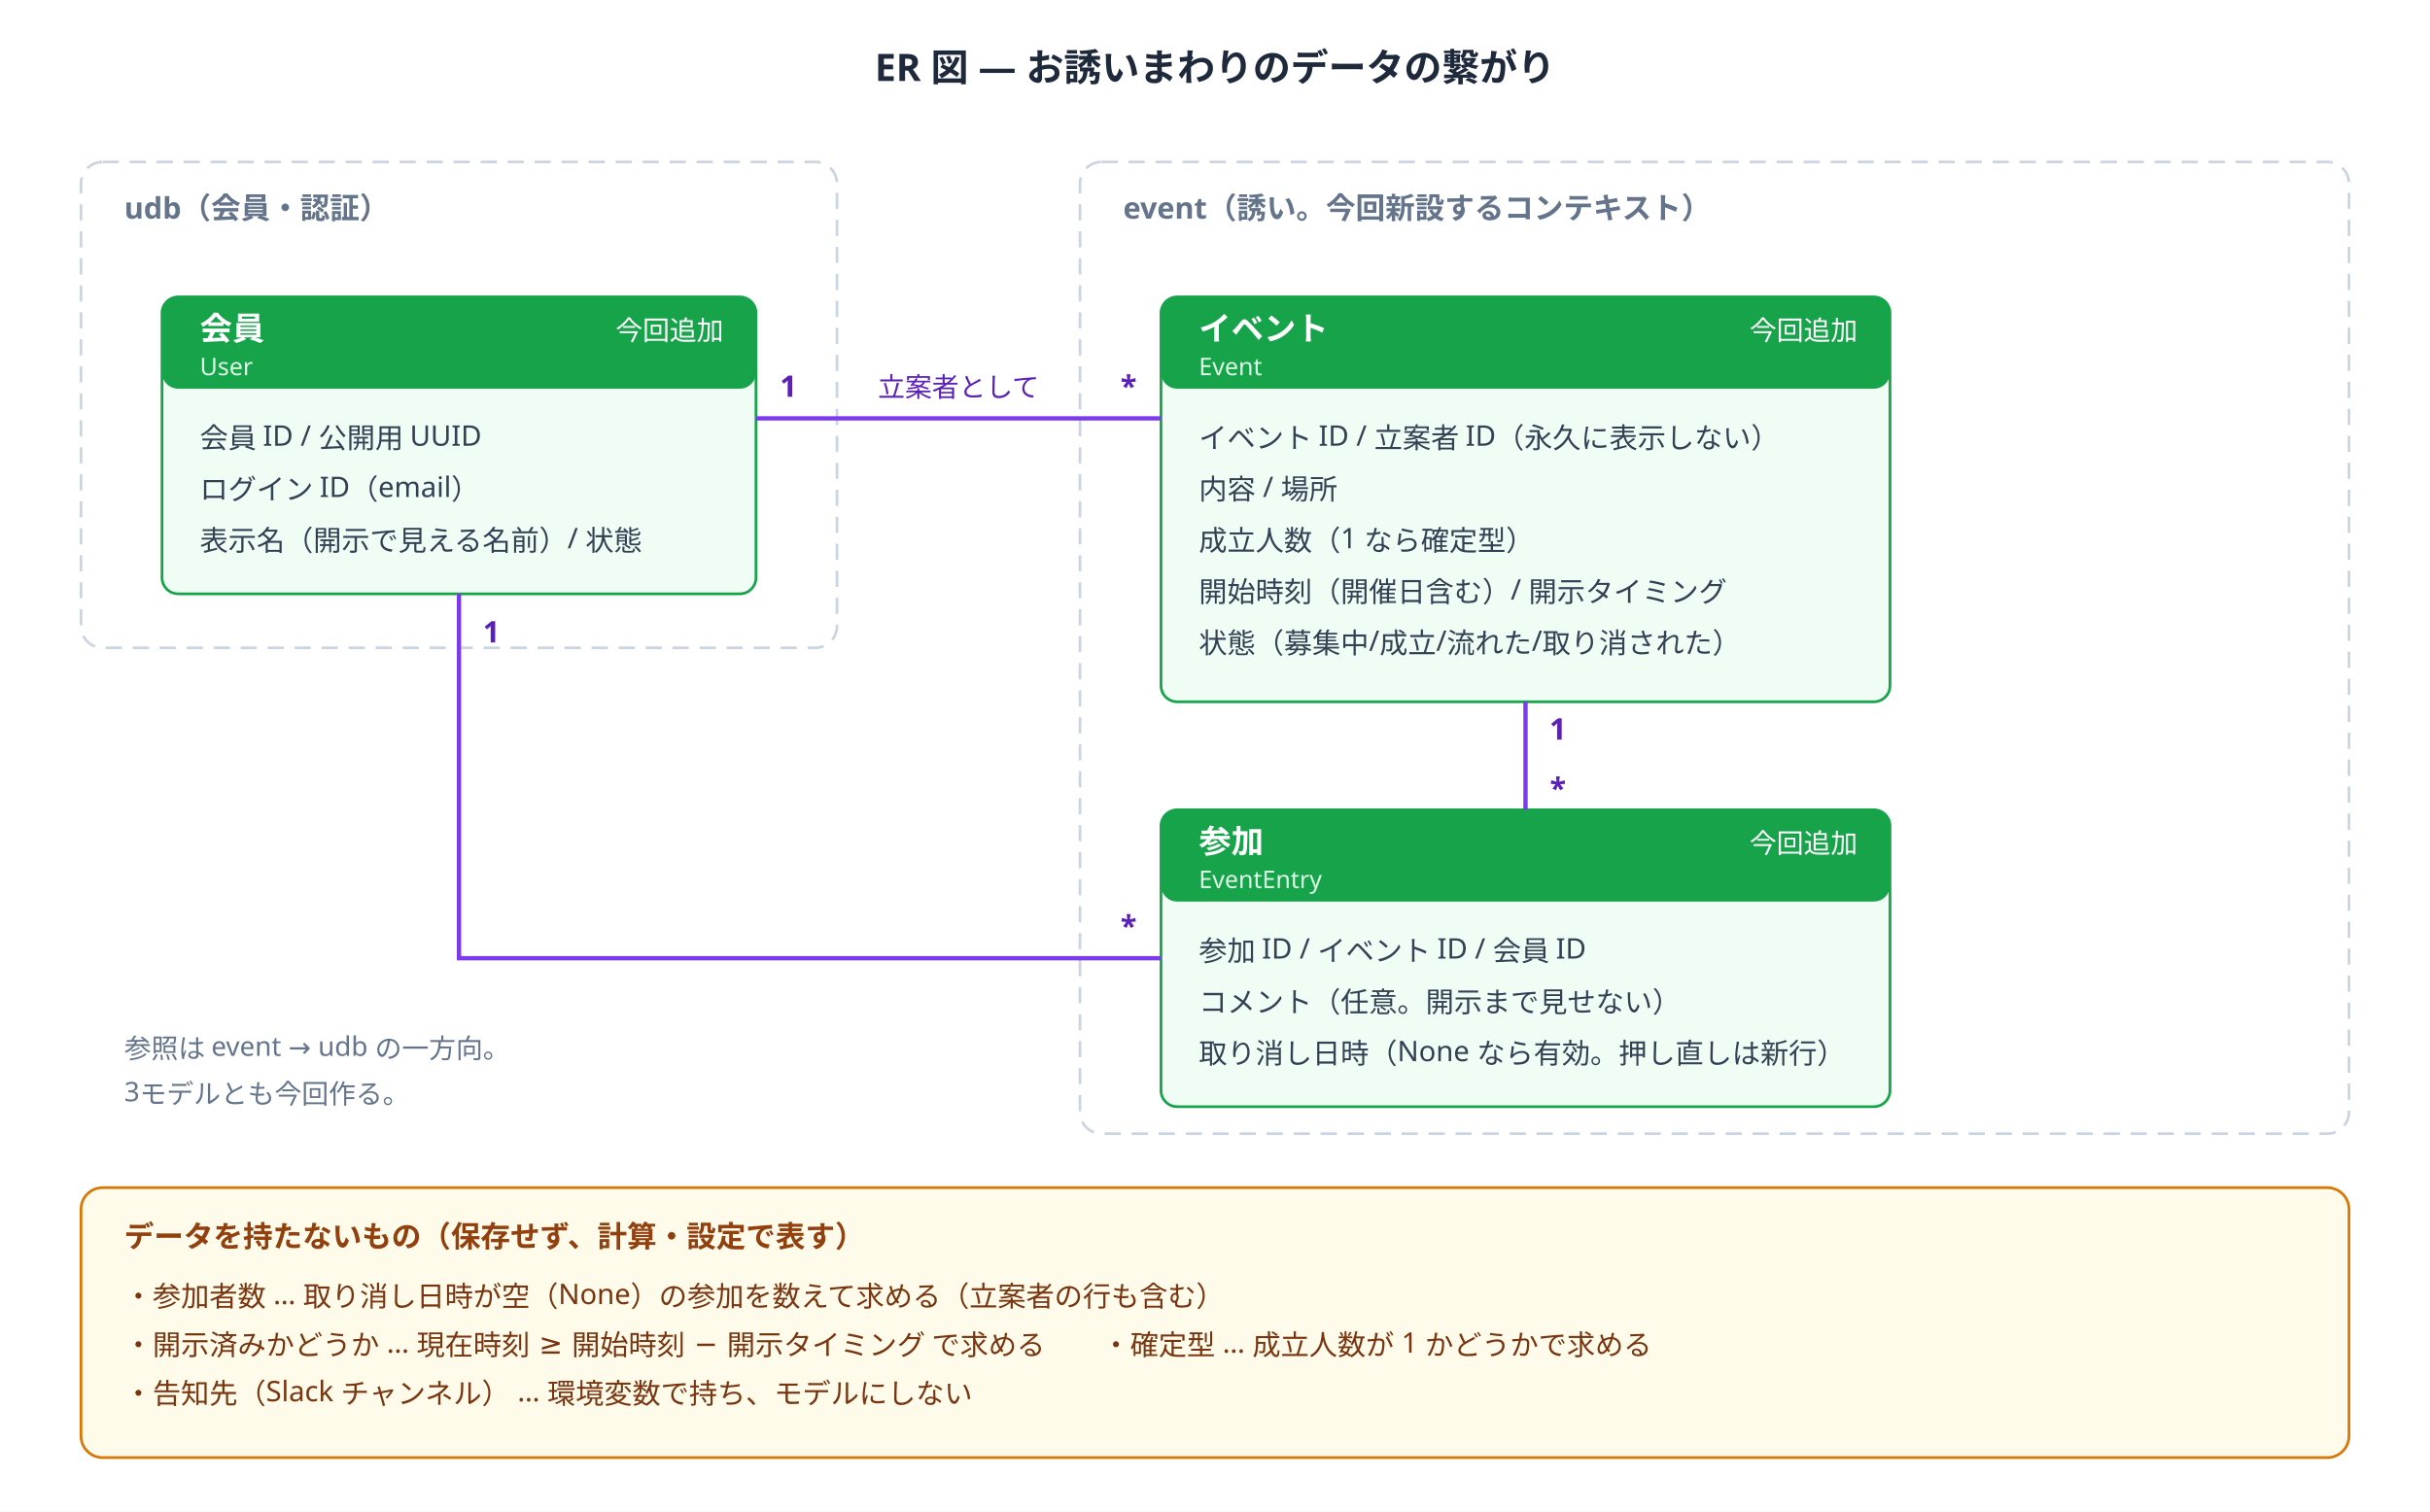
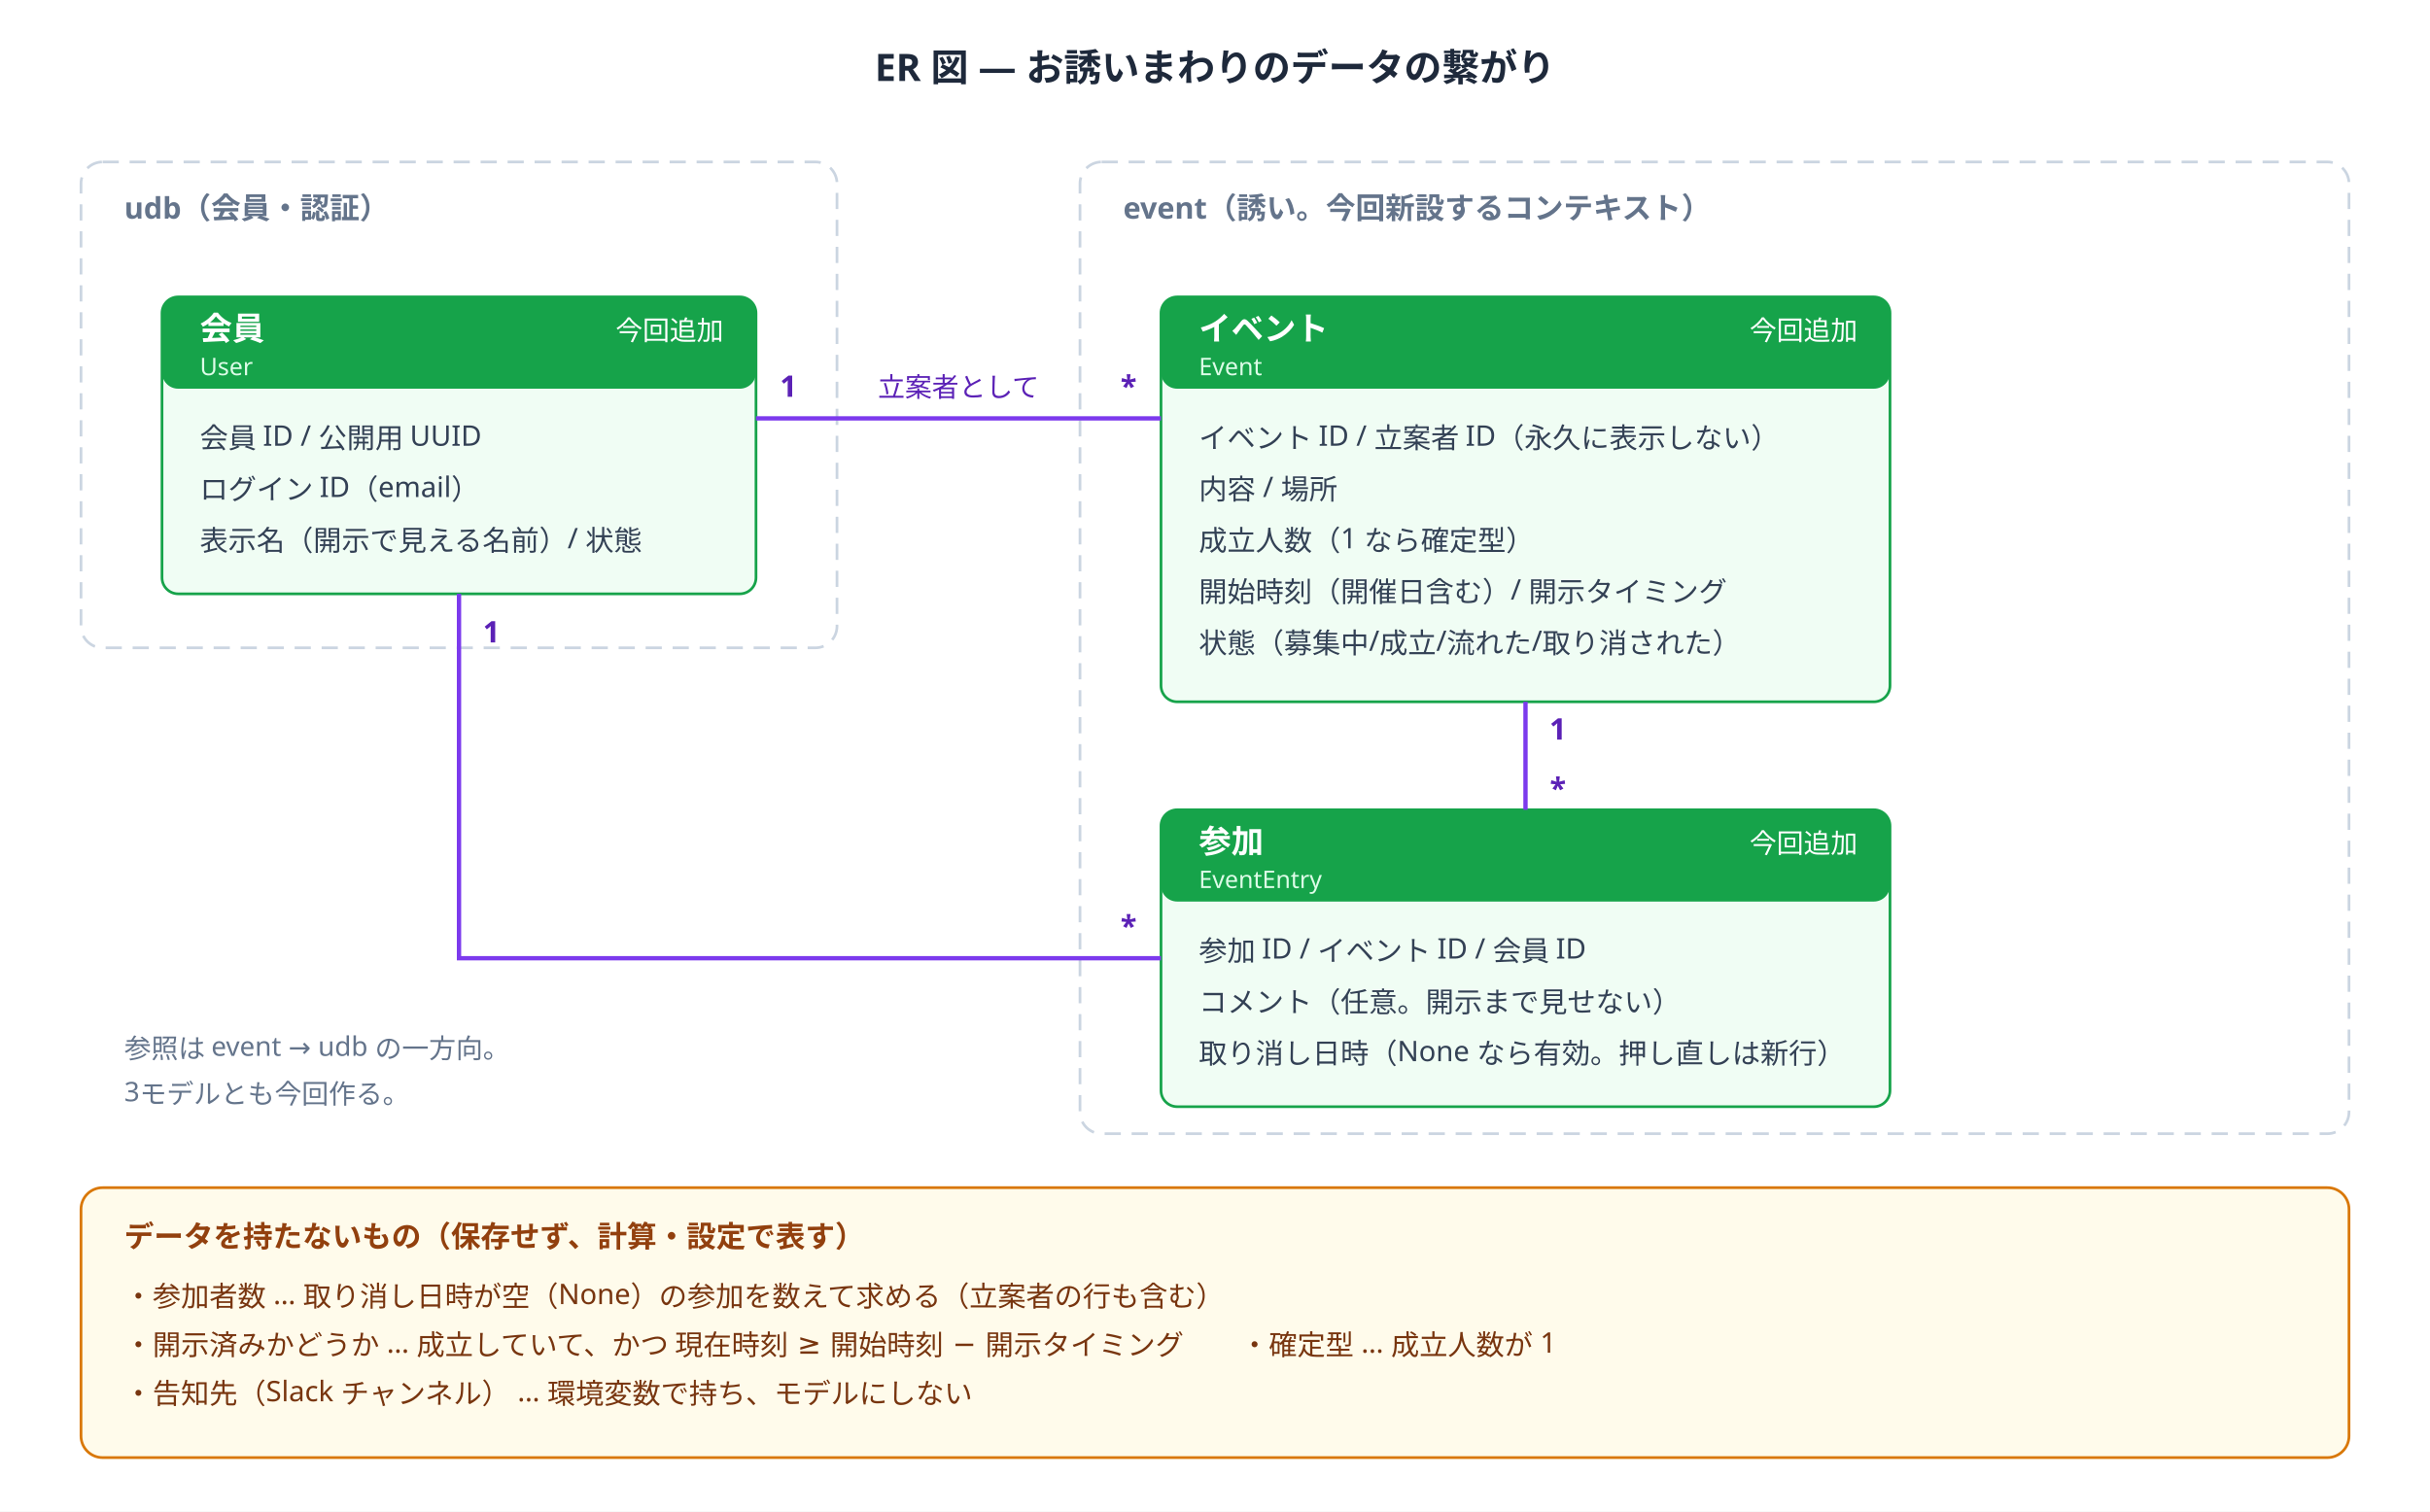
<svg xmlns="http://www.w3.org/2000/svg" viewBox="0 0 900 560" width="900" font-family="sans-serif" font-size="14">
  <rect x="0" y="0" width="900" height="560" fill="#ffffff" />
  <text x="450" y="30" text-anchor="middle" font-weight="bold" fill="#1e293b">ER 図 — お誘いまわりのデータの繋がり</text>
  <rect x="30" y="60" width="280" height="180" rx="8" fill="none" stroke="#cbd5e1" stroke-dasharray="6 4" />
  <text x="46" y="81" font-size="11" font-weight="bold" fill="#64748b">udb（会員・認証）</text>
  <rect x="60" y="110" width="220" height="110" rx="6" fill="#f0fdf4" stroke="#16a34a" />
  <rect x="60" y="110" width="220" height="34" rx="6" fill="#16a34a" />
  <text x="74" y="126" font-size="12" font-weight="bold" fill="#ffffff">会員</text>
  <text x="74" y="139" font-size="9" fill="#dcfce7">User</text>
  <text x="268" y="126" text-anchor="end" font-size="10" fill="#ffffff">今回追加</text>
  <text x="74" y="166" font-size="10.5" fill="#334155">会員 ID / 公開用 UUID</text>
  <text x="74" y="185" font-size="10.5" fill="#334155">ログイン ID（email）</text>
  <text x="74" y="204" font-size="10.5" fill="#334155">表示名（開示で見える名前）/ 状態</text>
  <rect x="400" y="60" width="470" height="360" rx="8" fill="none" stroke="#cbd5e1" stroke-dasharray="6 4" />
  <text x="416" y="81" font-size="11" font-weight="bold" fill="#64748b">event（誘い。今回新設するコンテキスト）</text>
  <rect x="430" y="110" width="270" height="150" rx="6" fill="#f0fdf4" stroke="#16a34a" />
  <rect x="430" y="110" width="270" height="34" rx="6" fill="#16a34a" />
  <text x="444" y="126" font-size="12" font-weight="bold" fill="#ffffff">イベント</text>
  <text x="444" y="139" font-size="9" fill="#dcfce7">Event</text>
  <text x="688" y="126" text-anchor="end" font-size="10" fill="#ffffff">今回追加</text>
  <text x="444" y="166" font-size="10.5" fill="#334155">イベント ID / 立案者 ID（永久に表示しない）</text>
  <text x="444" y="185" font-size="10.5" fill="#334155">内容 / 場所</text>
  <text x="444" y="204" font-size="10.5" fill="#334155">成立人数（1 なら確定型）</text>
  <text x="444" y="223" font-size="10.5" fill="#334155">開始時刻（開催日含む）/ 開示タイミング</text>
  <text x="444" y="242" font-size="10.5" fill="#334155">状態（募集中/成立/流れた/取り消された）</text>
  <rect x="430" y="300" width="270" height="110" rx="6" fill="#f0fdf4" stroke="#16a34a" />
  <rect x="430" y="300" width="270" height="34" rx="6" fill="#16a34a" />
  <text x="444" y="316" font-size="12" font-weight="bold" fill="#ffffff">参加</text>
  <text x="444" y="329" font-size="9" fill="#dcfce7">EventEntry</text>
  <text x="688" y="316" text-anchor="end" font-size="10" fill="#ffffff">今回追加</text>
  <text x="444" y="356" font-size="10.5" fill="#334155">参加 ID / イベント ID / 会員 ID</text>
  <text x="444" y="375" font-size="10.5" fill="#334155">コメント（任意。開示まで見せない）</text>
  <text x="444" y="394" font-size="10.5" fill="#334155">取り消し日時（None なら有効。押し直しは新行）</text>
  <path d="M280,155 H430" fill="none" stroke="#7c3aed" stroke-width="1.6" />
  <text x="292" y="147" text-anchor="middle" font-size="11" font-weight="bold" fill="#5b21b6">1</text>
  <text x="418" y="147" text-anchor="middle" font-size="11" font-weight="bold" fill="#5b21b6">*</text>
  <text x="355" y="147" text-anchor="middle" font-size="10" fill="#5b21b6">立案者として</text>
  <path d="M170,220 V355 H430" fill="none" stroke="#7c3aed" stroke-width="1.6" />
  <text x="182" y="238" text-anchor="middle" font-size="11" font-weight="bold" fill="#5b21b6">1</text>
  <text x="418" y="347" text-anchor="middle" font-size="11" font-weight="bold" fill="#5b21b6">*</text>
  <path d="M565,260 V300" fill="none" stroke="#7c3aed" stroke-width="1.6" />
  <text x="577" y="274" text-anchor="middle" font-size="11" font-weight="bold" fill="#5b21b6">1</text>
  <text x="577" y="296" text-anchor="middle" font-size="11" font-weight="bold" fill="#5b21b6">*</text>
  <rect x="30" y="440" width="840" height="100" rx="8" fill="#fffbeb" stroke="#d97706" />
  <text x="46" y="462" font-size="11" font-weight="bold" fill="#92400e">データを持たないもの（保存せず、計算・設定で表す）</text>
  <text x="46" y="484" font-size="10.5" fill="#78350f">・参加者数 … 取り消し日時が空（None）の参加を数えて求める（立案者の行も含む）</text>
-   <text x="46" y="502" font-size="10.5" fill="#78350f">・開示済みかどうか … 現在時刻 ≥ 開始時刻 − 開示タイミング で求める　　・確定型 … 成立人数が 1 かどうかで求める</text>
+   <text x="46" y="502" font-size="10.5" fill="#78350f">・開示済みかどうか … 成立していて、かつ 現在時刻 ≥ 開始時刻 − 開示タイミング　　・確定型 … 成立人数が 1</text>
  <text x="46" y="520" font-size="10.5" fill="#78350f">・告知先（Slack チャンネル） … 環境変数で持ち、モデルにしない</text>
  <text x="46" y="392" font-size="10" fill="#64748b">参照は event → udb の一方向。</text>
  <text x="46" y="408" font-size="10" fill="#64748b">3モデルとも今回作る。</text>
</svg>
